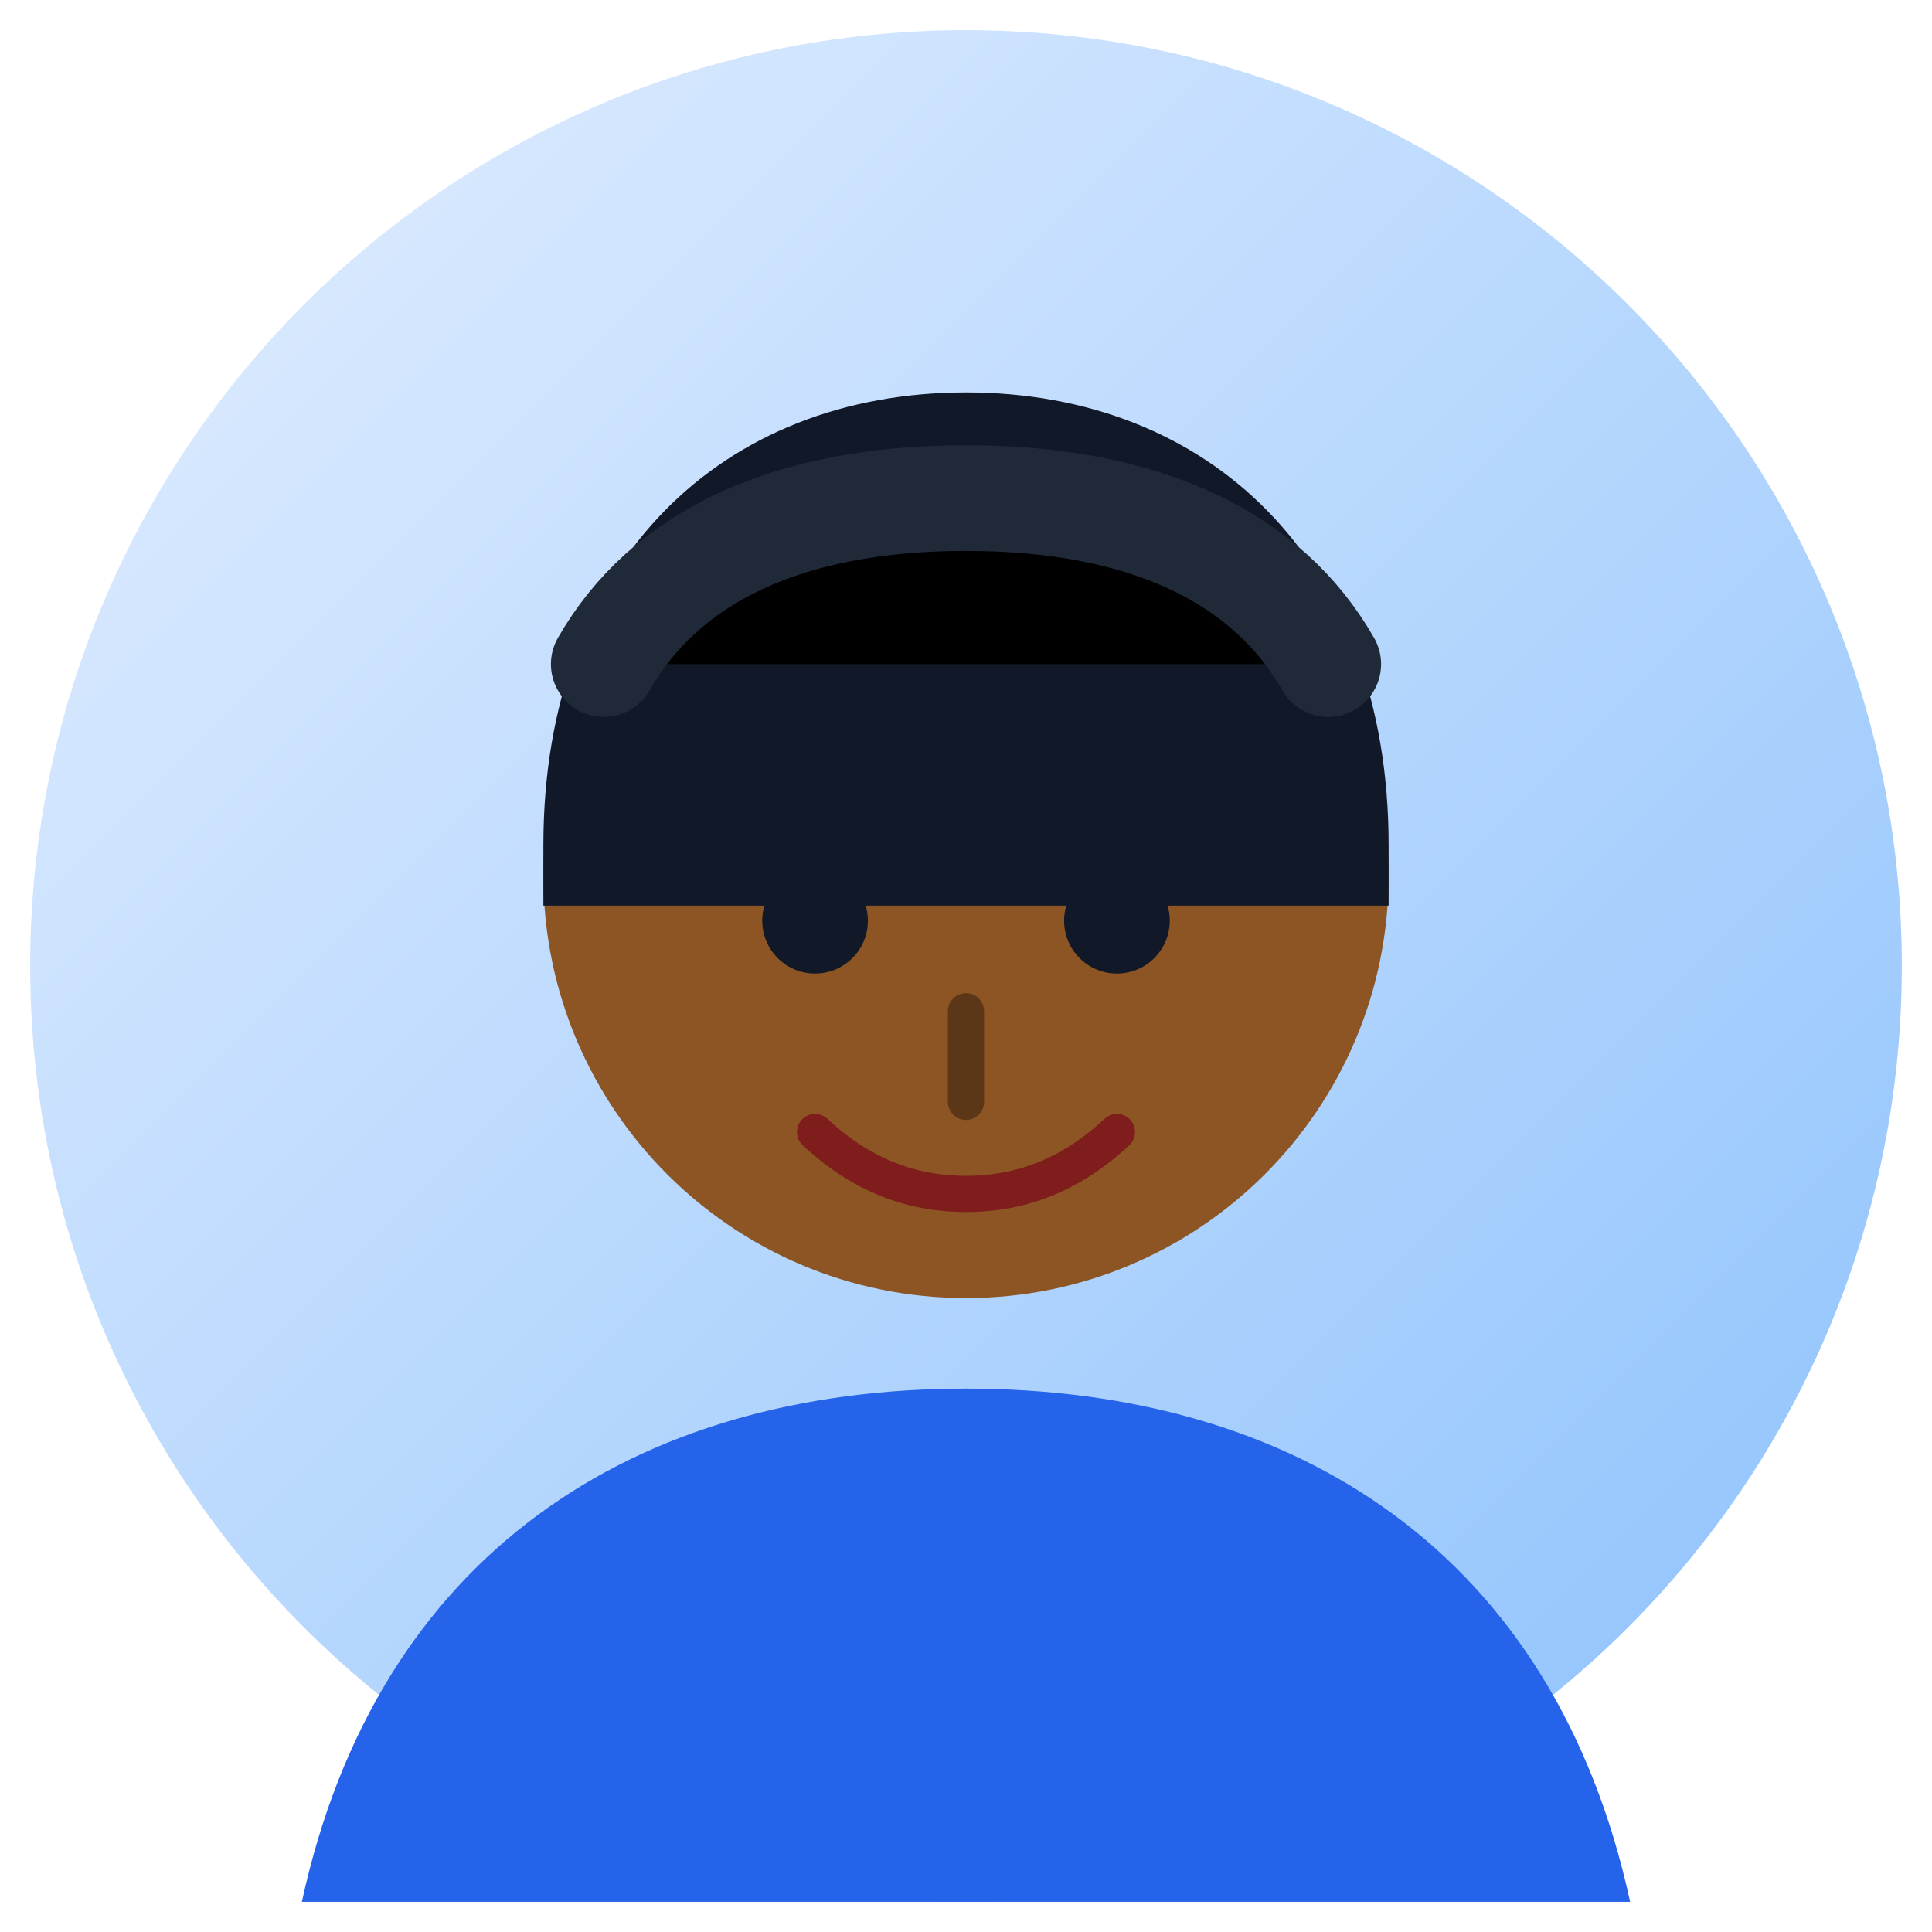
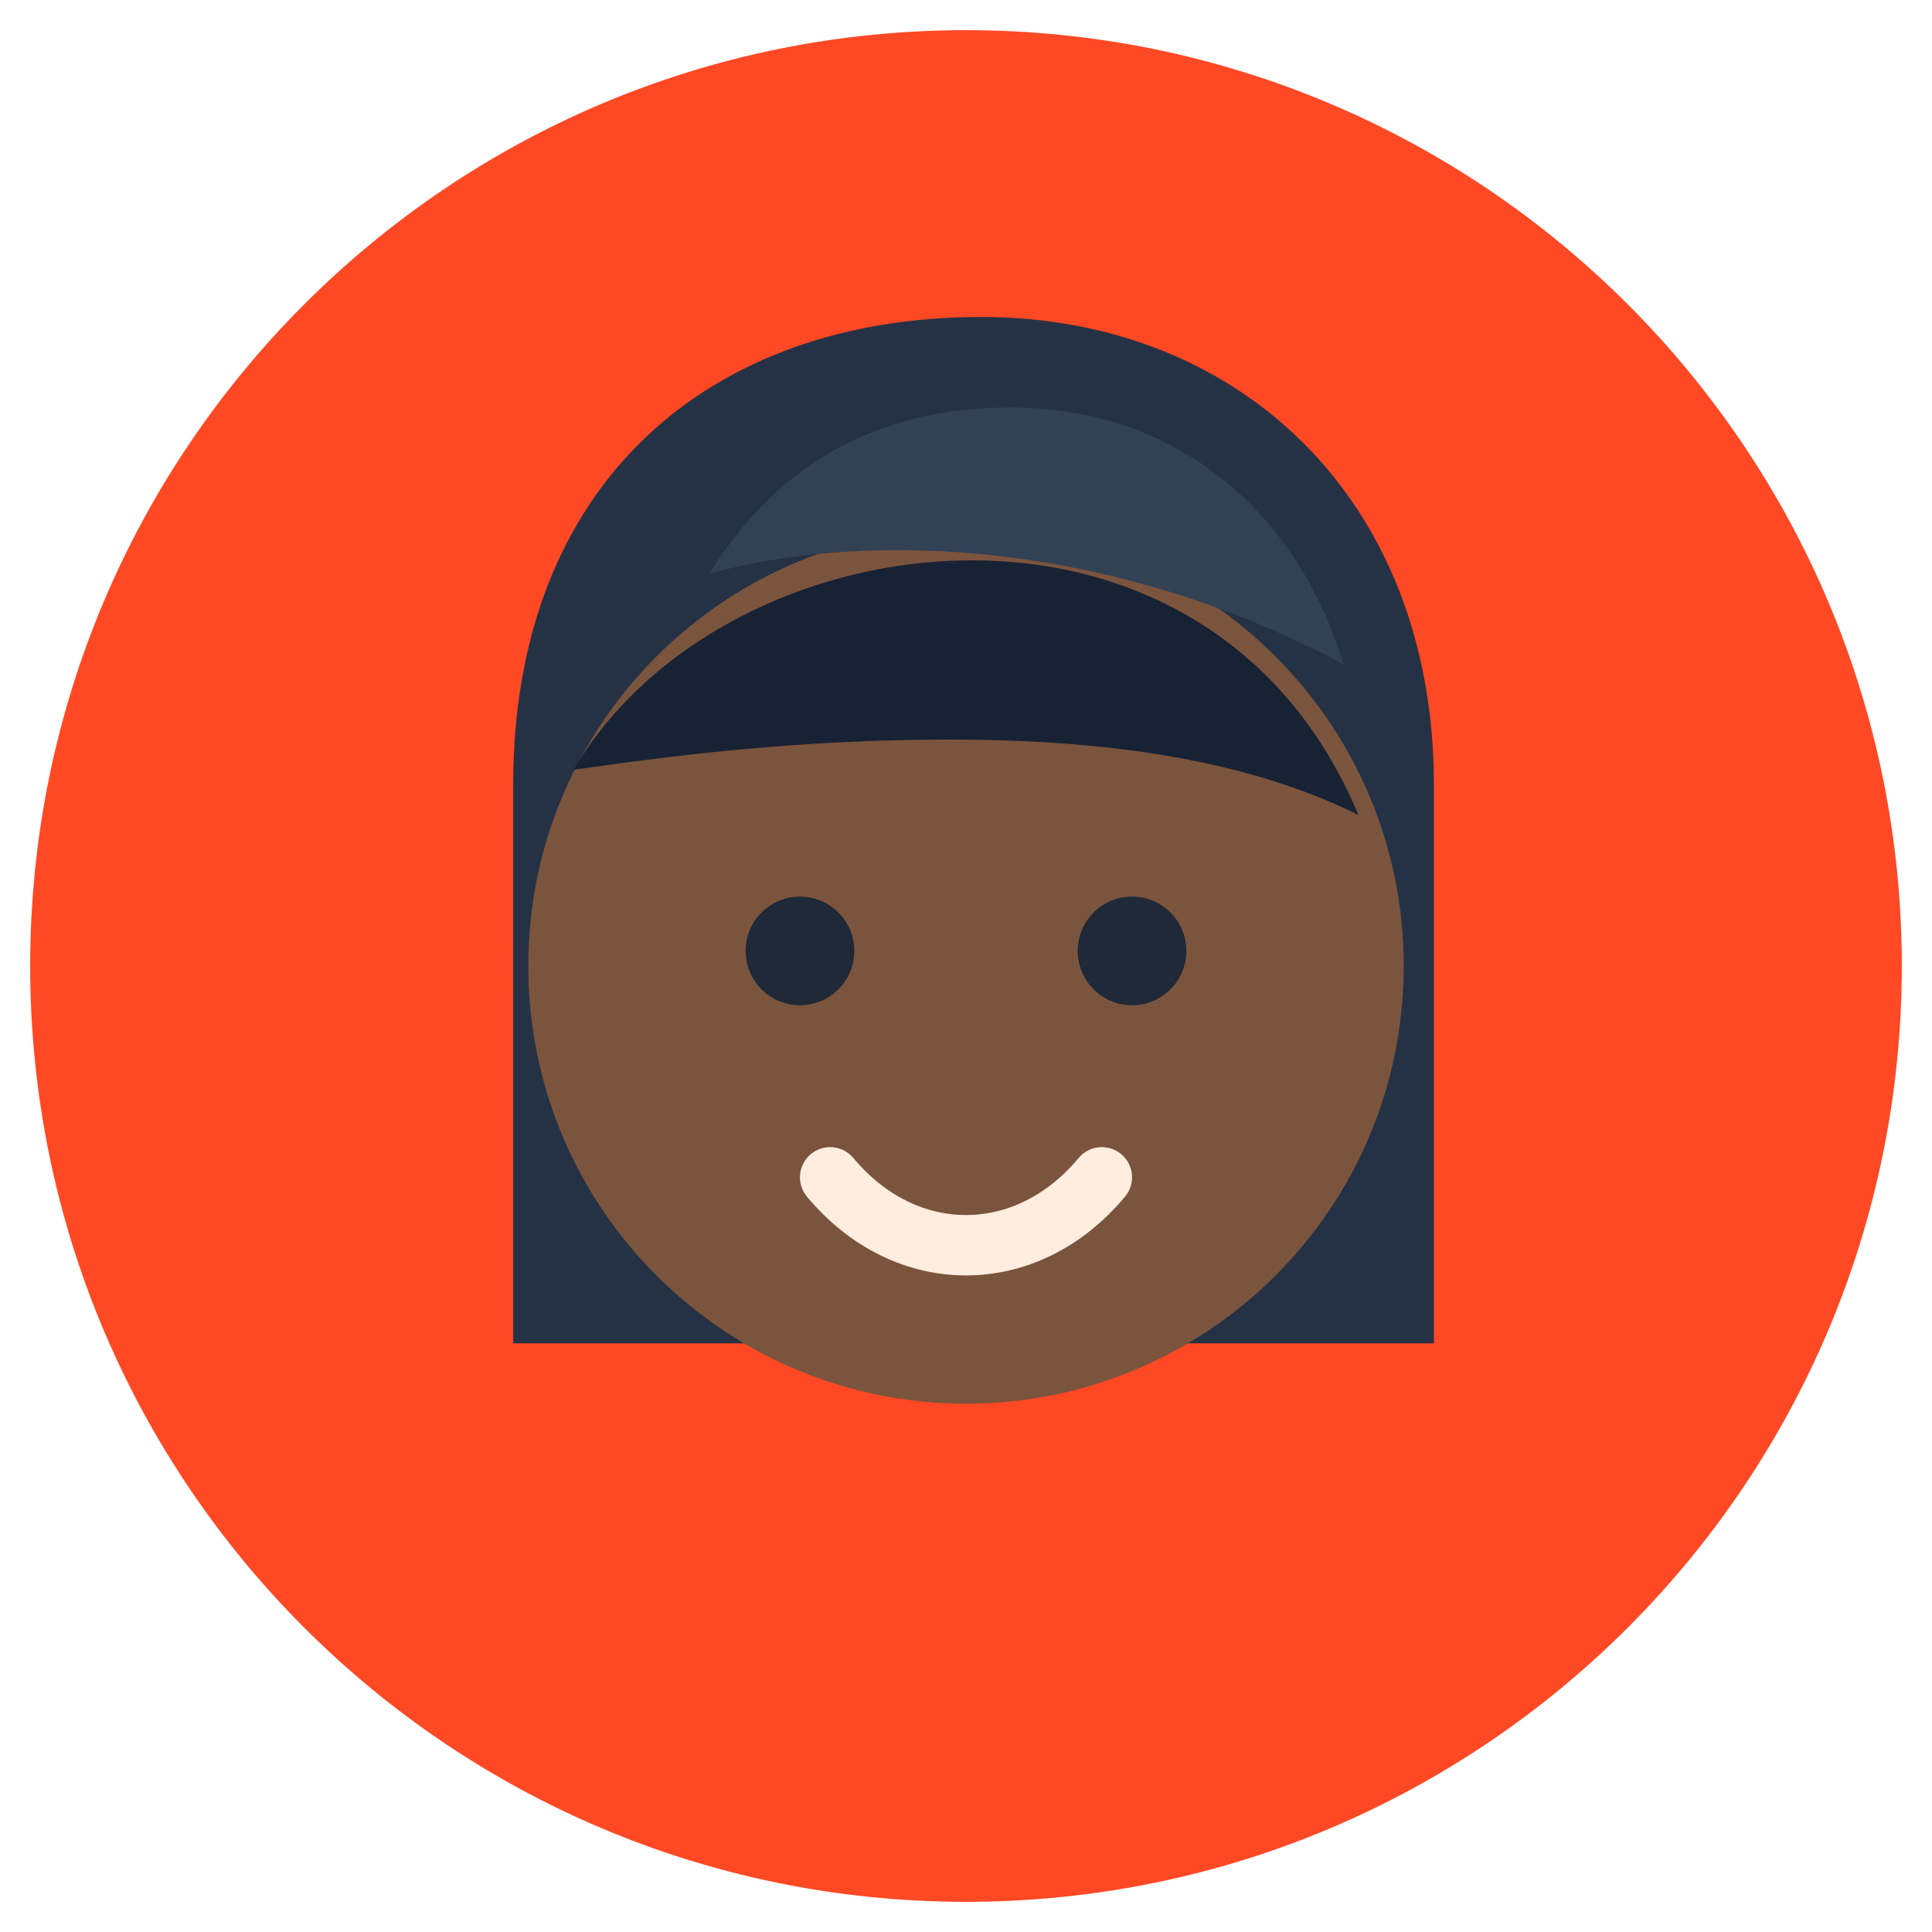
<svg xmlns="http://www.w3.org/2000/svg" viewBox="0 0 128 128">
-   <defs>
-     <linearGradient id="bg2" x1="14" y1="14" x2="114" y2="114" gradientUnits="userSpaceOnUse">
-       <stop stop-color="#dbeafe" />
-       <stop offset="1" stop-color="#93c5fd" />
-     </linearGradient>
-   </defs>
-   <circle cx="64" cy="64" r="62" fill="url(#bg2)" />
-   <path d="M20 126c5-23 22-34 44-34s39 11 44 34z" fill="#2563eb" />
-   <circle cx="64" cy="58" r="28" fill="#8d5524" />
-   <path d="M36 56c0-19 12-30 28-30s28 11 28 30v4H36z" fill="#111827" />
-   <path d="M40 44c4-7 12-11 24-11s20 4 24 11" stroke="#1f2937" stroke-width="7" stroke-linecap="round" />
-   <circle cx="54" cy="61" r="3.5" fill="#111827" />
-   <circle cx="74" cy="61" r="3.5" fill="#111827" />
-   <path d="M64 67v6" stroke="#5b3718" stroke-width="2.4" stroke-linecap="round" />
-   <path d="M54 75c3 2.8 6.3 4.1 10 4.1s7-1.3 10-4.1" stroke="#7f1d1d" stroke-width="2.4" stroke-linecap="round" fill="none" />
+   <circle cx="64" cy="64" r="62" fill="#ff4824" />
+   <path d="M34 52c0-20 13-31 31-31 17 0 30 12 30 31v37H34z" fill="#253245" />
+   <circle cx="64" cy="64" r="29" fill="#7b543d" />
+   <path d="M38 51c10-17 42-21 52 3-8-4-18-5-27-5-10 0-18 1-25 2z" fill="#182235" />
+   <circle cx="53" cy="63" r="3.6" fill="#1f2937" />
+   <circle cx="75" cy="63" r="3.6" fill="#1f2937" />
+   <path d="M55 78c5 6 13 6 18 0" stroke="#ffede0" stroke-width="4" stroke-linecap="round" fill="none" />
+   <path d="M47 38c5-8 12-11 20-11 11 0 19 7 22 17-15-8-31-9-42-6z" fill="#334155" />
</svg>
